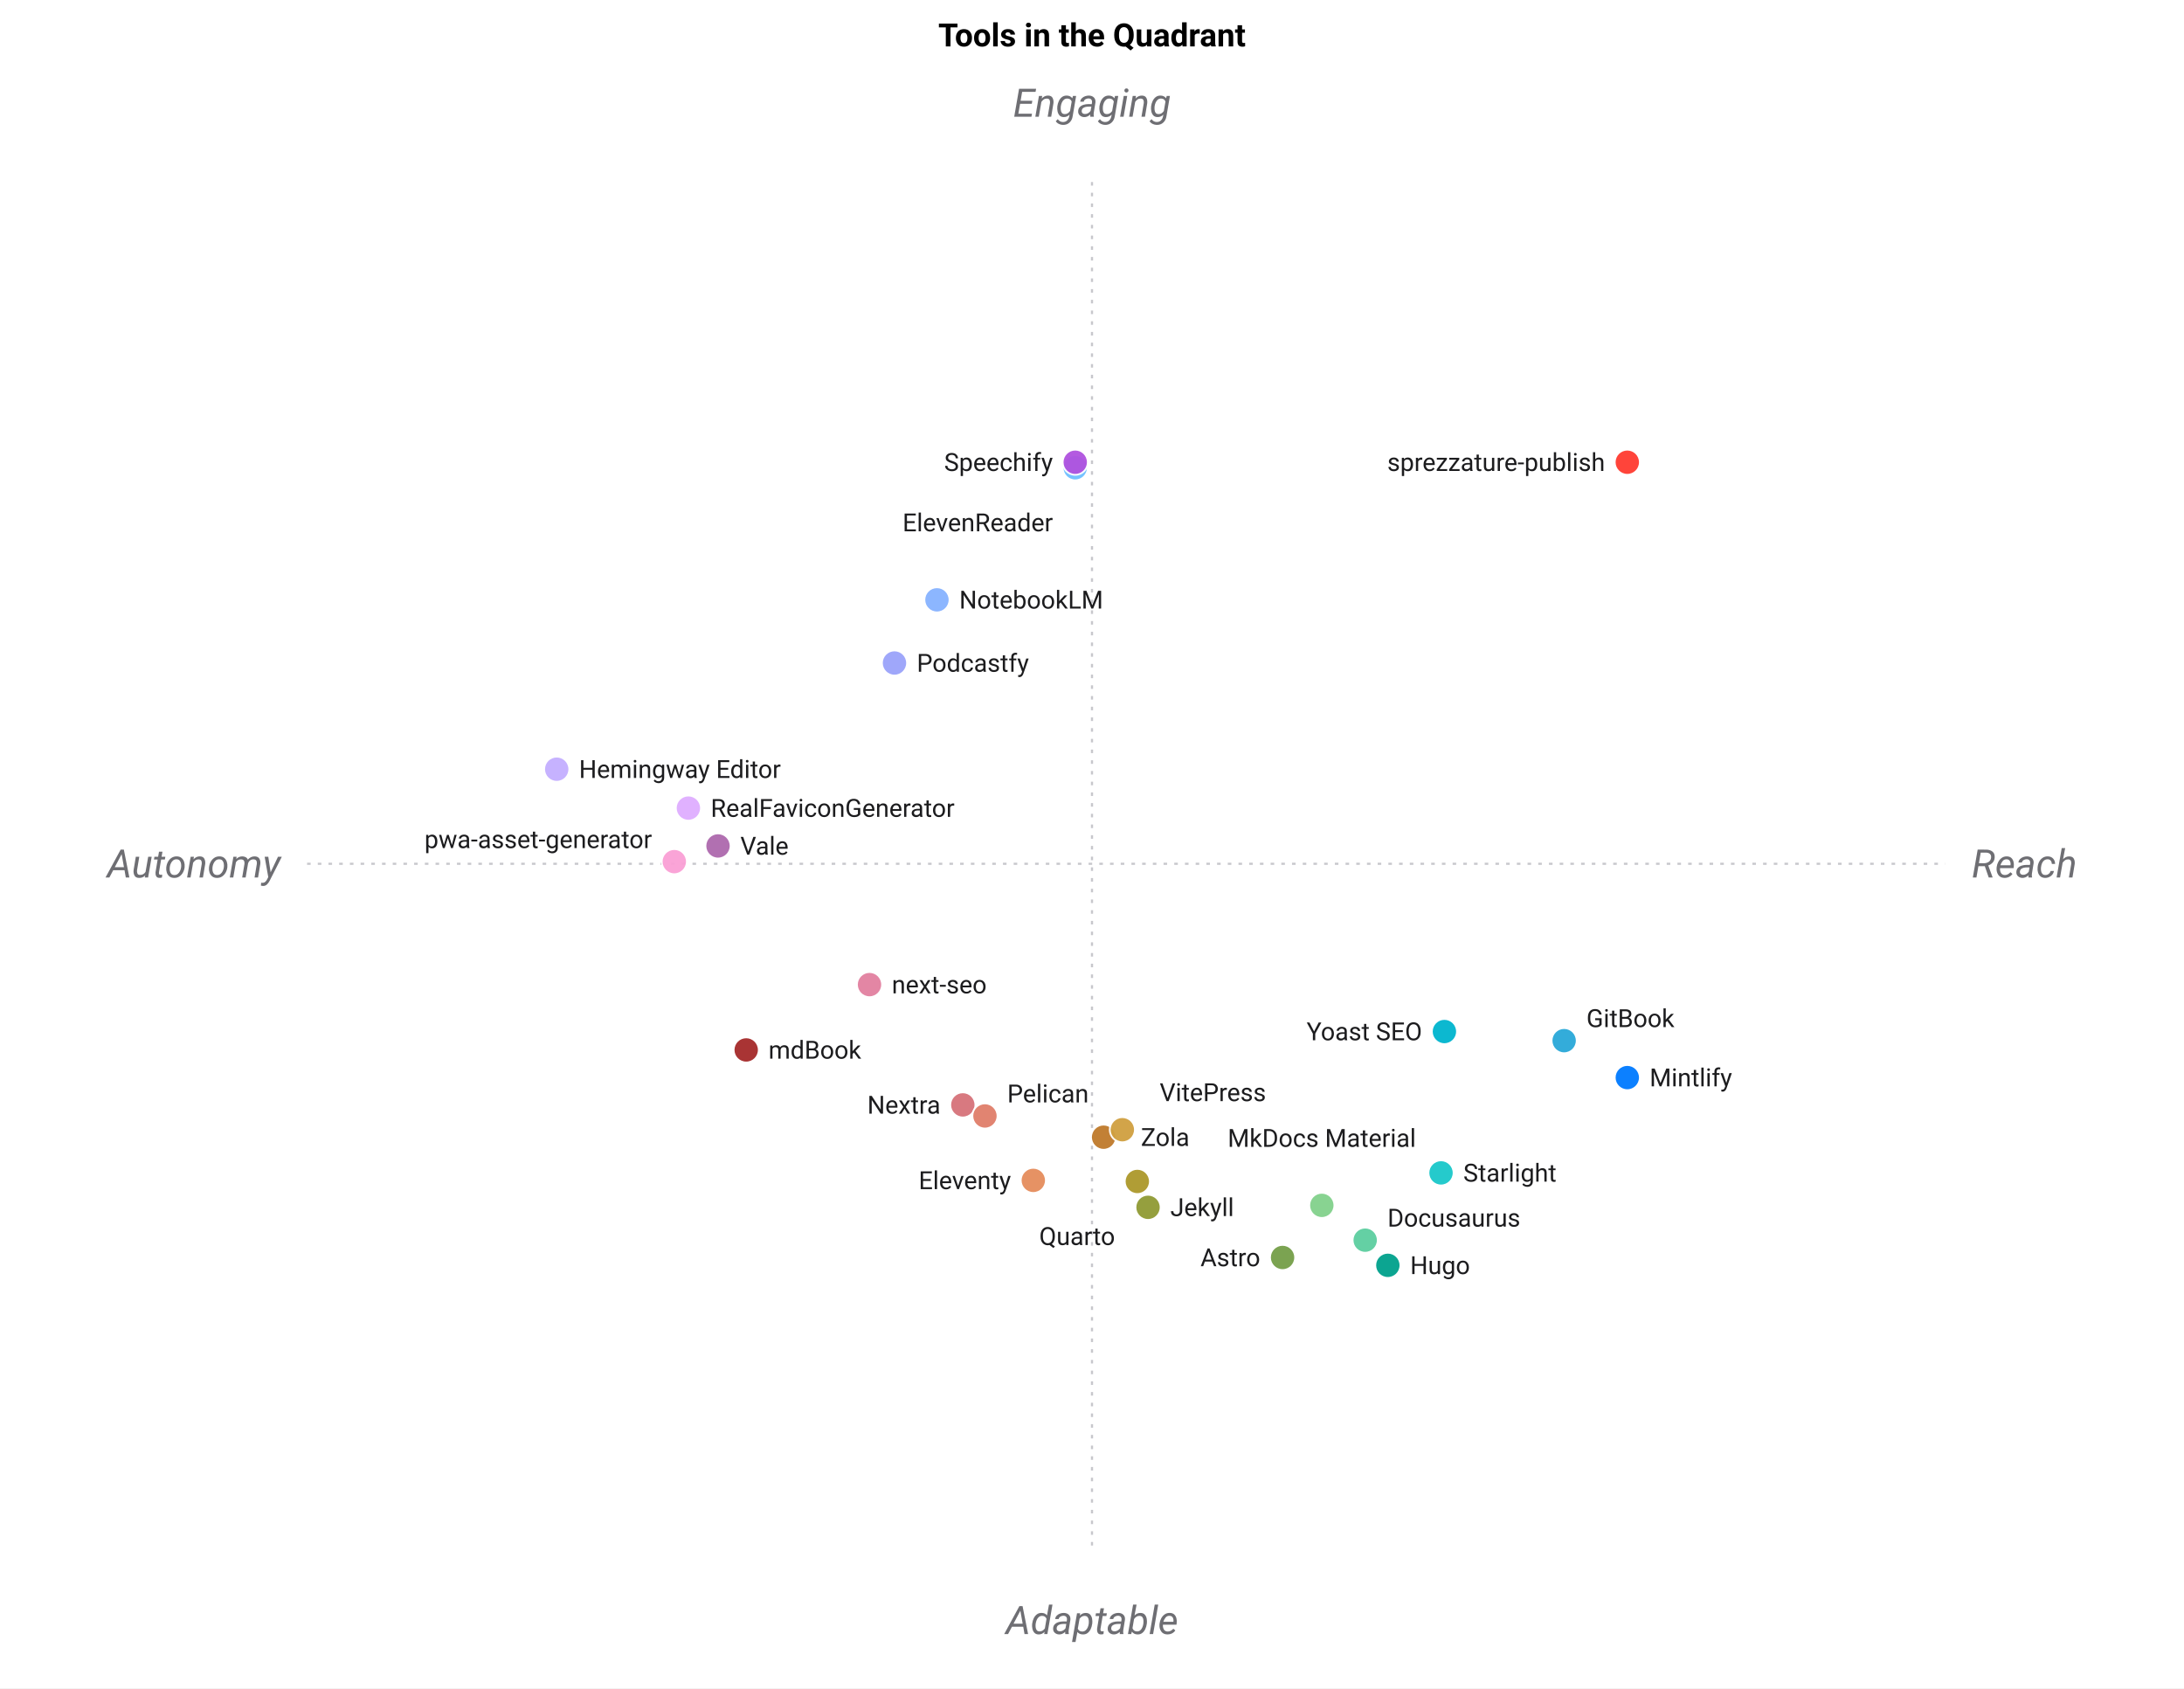
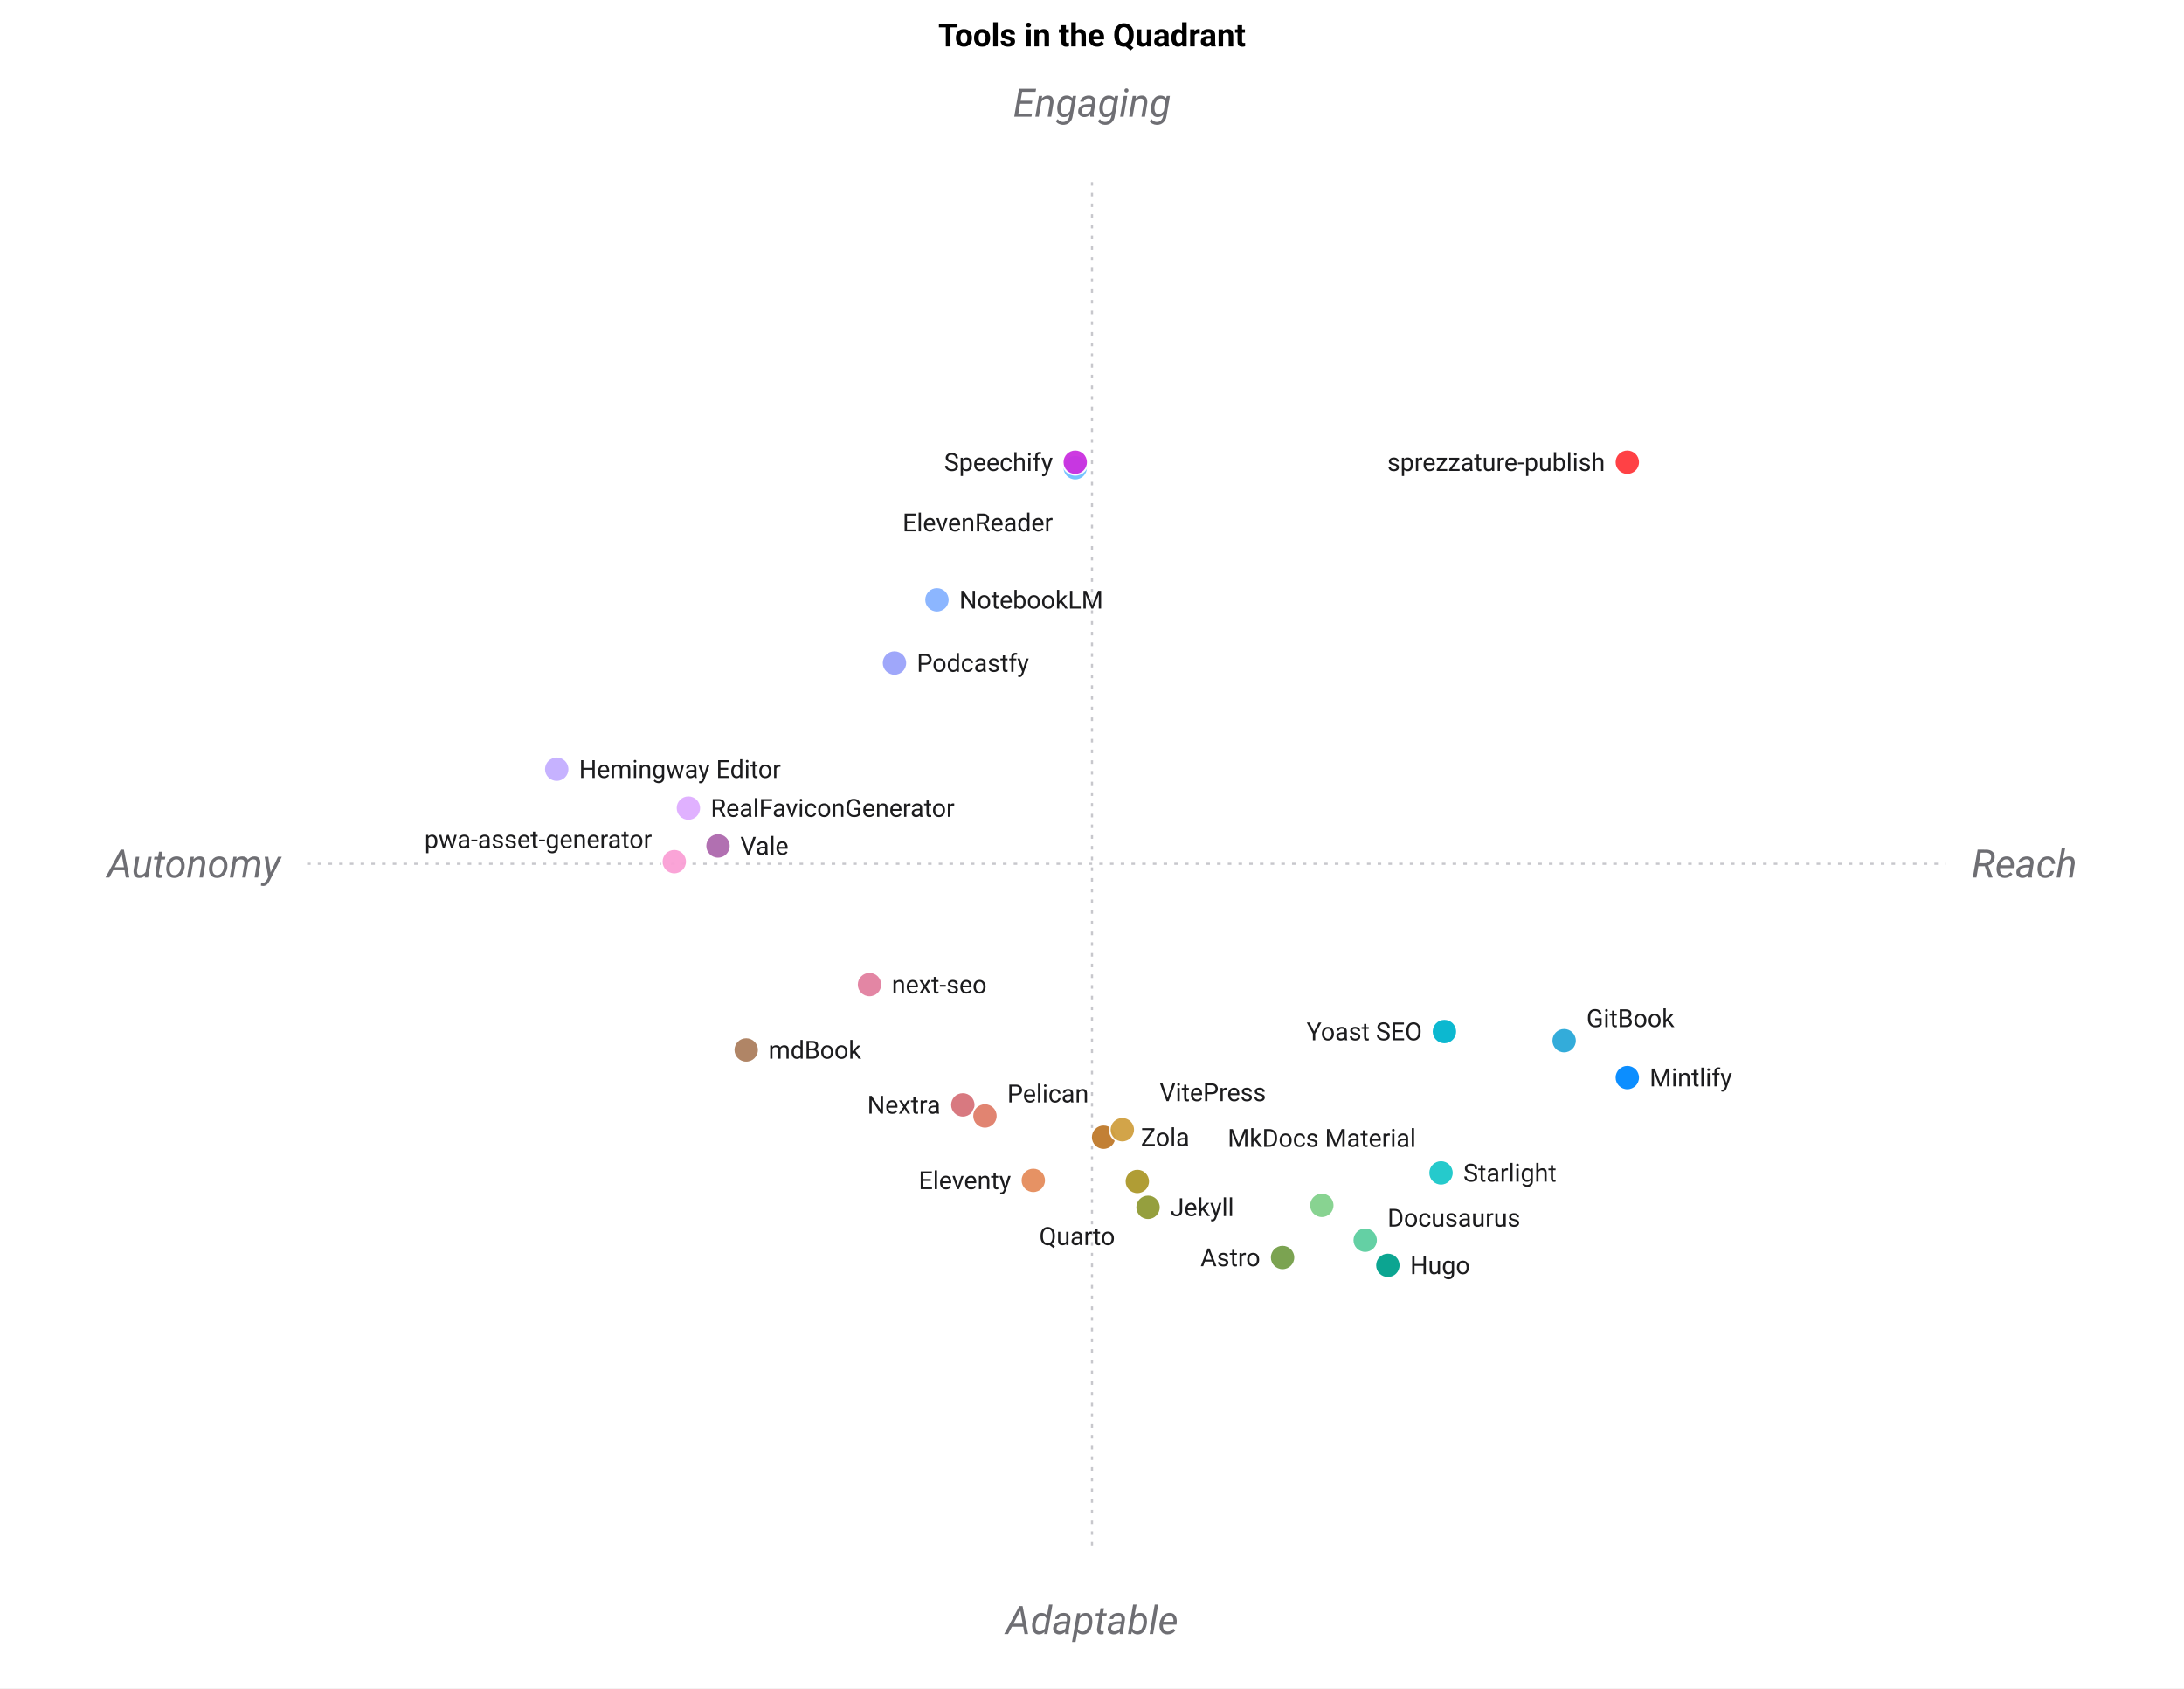
<svg xmlns="http://www.w3.org/2000/svg" width="1224" height="946" viewBox="0 0 1224 946" role="img" aria-labelledby="sp-title sp-desc" font-family="Roboto, -apple-system, Helvetica, Arial, sans-serif">
  <rect width="1224" height="946" fill="#FFFFFF" />
  <style>.sp-dot{cursor:pointer}.sp-dot:hover circle,.sp-dot:focus circle{stroke-width:2.4}.sp-dot:hover,.sp-dot:focus{filter:brightness(1.08);outline:none}</style>
  <line x1="172.1" y1="484.0" x2="1090.2" y2="484.0" stroke="#C7C7CC" stroke-width="1.2" stroke-dasharray="2,4" />
  <line x1="612.0" y1="866.0" x2="612.0" y2="102.0" stroke="#C7C7CC" stroke-width="1.2" stroke-dasharray="2,4" />
  <text data-pole="right" x="1164.0" y="491.7" font-size="22" font-style="italic" fill="#6E6E73" text-anchor="end">Reach</text>
  <text data-pole="left" x="60.0" y="491.7" font-size="22" font-style="italic" fill="#6E6E73" text-anchor="start">Autonomy</text>
  <text data-pole="top" x="612.0" y="65.4" font-size="22" font-style="italic" fill="#6E6E73" text-anchor="middle">Engaging</text>
  <text data-pole="bottom" x="612.0" y="915.6" font-size="22" font-style="italic" fill="#6E6E73" text-anchor="middle">Adaptable</text>
  <g class="sp-dot" tabindex="0" role="img" aria-label="Tools: sprezzature-publish Per-page meta tags out of the box: 5 Icon set from one logo: 5 Indexes crawlers look for: 5 Indexes language models look for: 5 Syndication feed: 4 Audio narration: 5 Sentence-synchronised read-along: 5 Plain-language rewriting: 5 Applies to HTML already published: 5 Local and offline, no account: 5 Light to install: 4 Scales past a hundred pages: 2 Themes and customisation: 2 Bilingual output and parity: 3 Maturity and ecosystem: 1">
-     <circle cx="912.0" cy="259.0" r="7.05" fill="#FF3B30" stroke="white" stroke-width="1" opacity="0.95" />
+     <circle cx="912.0" cy="259.0" r="7.05" fill="#FF383C" stroke="white" stroke-width="1" opacity="0.95" />
  </g>
  <text x="899.5" y="263.9" font-size="14" fill="#1C1C1E" text-anchor="end">sprezzature-publish</text>
  <g class="sp-dot" tabindex="0" role="img" aria-label="Tools: MkDocs Material Per-page meta tags out of the box: 4 Icon set from one logo: 2 Indexes crawlers look for: 4 Indexes language models look for: 2 Syndication feed: 3 Audio narration: 1 Sentence-synchronised read-along: 1 Plain-language rewriting: 1 Applies to HTML already published: 1 Local and offline, no account: 4 Light to install: 3 Scales past a hundred pages: 5 Themes and customisation: 4 Bilingual output and parity: 5 Maturity and ecosystem: 5">
    <circle cx="740.8" cy="675.4" r="7.05" fill="#82D18C" stroke="white" stroke-width="1" opacity="0.95" />
  </g>
  <text x="740.8" y="642.6" font-size="14" fill="#1C1C1E" text-anchor="middle">MkDocs Material</text>
  <g class="sp-dot" tabindex="0" role="img" aria-label="Tools: Hugo Per-page meta tags out of the box: 3 Icon set from one logo: 1 Indexes crawlers look for: 5 Indexes language models look for: 2 Syndication feed: 5 Audio narration: 1 Sentence-synchronised read-along: 1 Plain-language rewriting: 1 Applies to HTML already published: 1 Local and offline, no account: 5 Light to install: 5 Scales past a hundred pages: 5 Themes and customisation: 5 Bilingual output and parity: 5 Maturity and ecosystem: 5">
    <circle cx="777.8" cy="709.0" r="7.05" fill="#00A18C" stroke="white" stroke-width="1" opacity="0.95" />
  </g>
  <text x="790.3" y="713.9" font-size="14" fill="#1C1C1E" text-anchor="start">Hugo</text>
  <g class="sp-dot" tabindex="0" role="img" aria-label="Tools: Astro Per-page meta tags out of the box: 3 Icon set from one logo: 2 Indexes crawlers look for: 4 Indexes language models look for: 2 Syndication feed: 4 Audio narration: 1 Sentence-synchronised read-along: 1 Plain-language rewriting: 1 Applies to HTML already published: 1 Local and offline, no account: 4 Light to install: 2 Scales past a hundred pages: 5 Themes and customisation: 5 Bilingual output and parity: 4 Maturity and ecosystem: 5">
    <circle cx="718.8" cy="704.6" r="7.05" fill="#749E48" stroke="white" stroke-width="1" opacity="0.95" />
  </g>
  <text x="706.3" y="709.5" font-size="14" fill="#1C1C1E" text-anchor="end">Astro</text>
  <g class="sp-dot" tabindex="0" role="img" aria-label="Tools: Starlight Per-page meta tags out of the box: 4 Icon set from one logo: 2 Indexes crawlers look for: 4 Indexes language models look for: 4 Syndication feed: 3 Audio narration: 1 Sentence-synchronised read-along: 1 Plain-language rewriting: 1 Applies to HTML already published: 1 Local and offline, no account: 4 Light to install: 2 Scales past a hundred pages: 5 Themes and customisation: 3 Bilingual output and parity: 5 Maturity and ecosystem: 4">
    <circle cx="807.6" cy="657.2" r="7.05" fill="#1AC7C9" stroke="white" stroke-width="1" opacity="0.95" />
  </g>
  <text x="820.1" y="662.1" font-size="14" fill="#1C1C1E" text-anchor="start">Starlight</text>
  <g class="sp-dot" tabindex="0" role="img" aria-label="Tools: Docusaurus Per-page meta tags out of the box: 4 Icon set from one logo: 2 Indexes crawlers look for: 4 Indexes language models look for: 2 Syndication feed: 4 Audio narration: 1 Sentence-synchronised read-along: 1 Plain-language rewriting: 1 Applies to HTML already published: 1 Local and offline, no account: 4 Light to install: 2 Scales past a hundred pages: 5 Themes and customisation: 4 Bilingual output and parity: 5 Maturity and ecosystem: 5">
    <circle cx="765.1" cy="694.9" r="7.05" fill="#5CCE9F" stroke="white" stroke-width="1" opacity="0.95" />
  </g>
  <text x="777.6" y="687.3" font-size="14" fill="#1C1C1E" text-anchor="start">Docusaurus</text>
  <g class="sp-dot" tabindex="0" role="img" aria-label="Tools: Eleventy Per-page meta tags out of the box: 2 Icon set from one logo: 1 Indexes crawlers look for: 3 Indexes language models look for: 2 Syndication feed: 3 Audio narration: 1 Sentence-synchronised read-along: 1 Plain-language rewriting: 1 Applies to HTML already published: 1 Local and offline, no account: 5 Light to install: 3 Scales past a hundred pages: 4 Themes and customisation: 5 Bilingual output and parity: 3 Maturity and ecosystem: 4">
    <circle cx="579.1" cy="661.4" r="7.05" fill="#E58D5C" stroke="white" stroke-width="1" opacity="0.95" />
  </g>
  <text x="566.6" y="666.3" font-size="14" fill="#1C1C1E" text-anchor="end">Eleventy</text>
  <g class="sp-dot" tabindex="0" role="img" aria-label="Tools: Jekyll Per-page meta tags out of the box: 4 Icon set from one logo: 1 Indexes crawlers look for: 4 Indexes language models look for: 1 Syndication feed: 4 Audio narration: 1 Sentence-synchronised read-along: 1 Plain-language rewriting: 1 Applies to HTML already published: 1 Local and offline, no account: 4 Light to install: 3 Scales past a hundred pages: 4 Themes and customisation: 4 Bilingual output and parity: 3 Maturity and ecosystem: 5">
    <circle cx="643.4" cy="676.5" r="7.05" fill="#909A34" stroke="white" stroke-width="1" opacity="0.95" />
  </g>
  <text x="655.9" y="681.4" font-size="14" fill="#1C1C1E" text-anchor="start">Jekyll</text>
  <g class="sp-dot" tabindex="0" role="img" aria-label="Tools: Zola Per-page meta tags out of the box: 2 Icon set from one logo: 1 Indexes crawlers look for: 4 Indexes language models look for: 1 Syndication feed: 4 Audio narration: 1 Sentence-synchronised read-along: 1 Plain-language rewriting: 1 Applies to HTML already published: 1 Local and offline, no account: 5 Light to install: 5 Scales past a hundred pages: 4 Themes and customisation: 4 Bilingual output and parity: 4 Maturity and ecosystem: 3">
    <circle cx="618.5" cy="637.2" r="7.05" fill="#BF7A2B" stroke="white" stroke-width="1" opacity="0.95" />
  </g>
  <text x="639.4" y="642.1" font-size="14" fill="#1C1C1E" text-anchor="start">Zola</text>
  <g class="sp-dot" tabindex="0" role="img" aria-label="Tools: VitePress Per-page meta tags out of the box: 3 Icon set from one logo: 1 Indexes crawlers look for: 4 Indexes language models look for: 2 Syndication feed: 2 Audio narration: 1 Sentence-synchronised read-along: 1 Plain-language rewriting: 1 Applies to HTML already published: 1 Local and offline, no account: 4 Light to install: 2 Scales past a hundred pages: 4 Themes and customisation: 3 Bilingual output and parity: 4 Maturity and ecosystem: 4">
    <circle cx="629.0" cy="633.0" r="7.05" fill="#D0A040" stroke="white" stroke-width="1" opacity="0.95" />
  </g>
  <text x="649.9" y="617.0" font-size="14" fill="#1C1C1E" text-anchor="start">VitePress</text>
  <g class="sp-dot" tabindex="0" role="img" aria-label="Tools: Nextra Per-page meta tags out of the box: 3 Icon set from one logo: 1 Indexes crawlers look for: 3 Indexes language models look for: 1 Syndication feed: 2 Audio narration: 1 Sentence-synchronised read-along: 1 Plain-language rewriting: 1 Applies to HTML already published: 1 Local and offline, no account: 4 Light to install: 2 Scales past a hundred pages: 4 Themes and customisation: 3 Bilingual output and parity: 3 Maturity and ecosystem: 3">
    <circle cx="539.6" cy="619.1" r="7.05" fill="#D6727A" stroke="white" stroke-width="1" opacity="0.95" />
  </g>
  <text x="527.1" y="624.0" font-size="14" fill="#1C1C1E" text-anchor="end">Nextra</text>
  <g class="sp-dot" tabindex="0" role="img" aria-label="Tools: Quarto Per-page meta tags out of the box: 4 Icon set from one logo: 1 Indexes crawlers look for: 4 Indexes language models look for: 1 Syndication feed: 4 Audio narration: 1 Sentence-synchronised read-along: 1 Plain-language rewriting: 1 Applies to HTML already published: 1 Local and offline, no account: 4 Light to install: 2 Scales past a hundred pages: 4 Themes and customisation: 3 Bilingual output and parity: 3 Maturity and ecosystem: 4">
    <circle cx="637.4" cy="662.0" r="7.05" fill="#AC982B" stroke="white" stroke-width="1" opacity="0.95" />
  </g>
  <text x="624.9" y="697.6" font-size="14" fill="#1C1C1E" text-anchor="end">Quarto</text>
  <g class="sp-dot" tabindex="0" role="img" aria-label="Tools: Pelican Per-page meta tags out of the box: 2 Icon set from one logo: 1 Indexes crawlers look for: 3 Indexes language models look for: 1 Syndication feed: 4 Audio narration: 1 Sentence-synchronised read-along: 1 Plain-language rewriting: 1 Applies to HTML already published: 1 Local and offline, no account: 5 Light to install: 4 Scales past a hundred pages: 4 Themes and customisation: 3 Bilingual output and parity: 3 Maturity and ecosystem: 3">
    <circle cx="552.0" cy="625.3" r="7.05" fill="#E07E6A" stroke="white" stroke-width="1" opacity="0.95" />
  </g>
  <text x="564.5" y="617.7" font-size="14" fill="#1C1C1E" text-anchor="start">Pelican</text>
  <g class="sp-dot" tabindex="0" role="img" aria-label="Tools: mdBook Per-page meta tags out of the box: 2 Icon set from one logo: 1 Indexes crawlers look for: 2 Indexes language models look for: 1 Syndication feed: 1 Audio narration: 1 Sentence-synchronised read-along: 1 Plain-language rewriting: 1 Applies to HTML already published: 1 Local and offline, no account: 5 Light to install: 5 Scales past a hundred pages: 4 Themes and customisation: 3 Bilingual output and parity: 2 Maturity and ecosystem: 4">
-     <circle cx="418.2" cy="588.3" r="7.05" fill="#A52A2A" stroke="white" stroke-width="1" opacity="0.95" />
+     <circle cx="418.2" cy="588.3" r="7.05" fill="#AC7F5E" stroke="white" stroke-width="1" opacity="0.95" />
  </g>
  <text x="430.7" y="593.2" font-size="14" fill="#1C1C1E" text-anchor="start">mdBook</text>
  <g class="sp-dot" tabindex="0" role="img" aria-label="Tools: Mintlify Per-page meta tags out of the box: 5 Icon set from one logo: 3 Indexes crawlers look for: 5 Indexes language models look for: 5 Syndication feed: 3 Audio narration: 1 Sentence-synchronised read-along: 1 Plain-language rewriting: 1 Applies to HTML already published: 1 Local and offline, no account: 1 Light to install: 5 Scales past a hundred pages: 5 Themes and customisation: 3 Bilingual output and parity: 4 Maturity and ecosystem: 4">
-     <circle cx="912.0" cy="603.8" r="7.05" fill="#007AFF" stroke="white" stroke-width="1" opacity="0.95" />
+     <circle cx="912.0" cy="603.8" r="7.05" fill="#0088FF" stroke="white" stroke-width="1" opacity="0.95" />
  </g>
  <text x="924.5" y="608.7" font-size="14" fill="#1C1C1E" text-anchor="start">Mintlify</text>
  <g class="sp-dot" tabindex="0" role="img" aria-label="Tools: GitBook Per-page meta tags out of the box: 4 Icon set from one logo: 3 Indexes crawlers look for: 5 Indexes language models look for: 5 Syndication feed: 3 Audio narration: 1 Sentence-synchronised read-along: 1 Plain-language rewriting: 1 Applies to HTML already published: 1 Local and offline, no account: 1 Light to install: 5 Scales past a hundred pages: 5 Themes and customisation: 2 Bilingual output and parity: 4 Maturity and ecosystem: 4">
    <circle cx="876.6" cy="583.1" r="7.05" fill="#29A8D8" stroke="white" stroke-width="1" opacity="0.95" />
  </g>
  <text x="889.1" y="575.5" font-size="14" fill="#1C1C1E" text-anchor="start">GitBook</text>
  <g class="sp-dot" tabindex="0" role="img" aria-label="Tools: next-seo Per-page meta tags out of the box: 5 Icon set from one logo: 1 Indexes crawlers look for: 1 Indexes language models look for: 1 Syndication feed: 1 Audio narration: 1 Sentence-synchronised read-along: 1 Plain-language rewriting: 1 Applies to HTML already published: 2 Local and offline, no account: 5 Light to install: 5 Scales past a hundred pages: 4 Themes and customisation: 1 Bilingual output and parity: 3 Maturity and ecosystem: 4">
    <circle cx="487.3" cy="551.7" r="7.05" fill="#E280A0" stroke="white" stroke-width="1" opacity="0.95" />
  </g>
  <text x="499.8" y="556.6" font-size="14" fill="#1C1C1E" text-anchor="start">next-seo</text>
  <g class="sp-dot" tabindex="0" role="img" aria-label="Tools: Yoast SEO Per-page meta tags out of the box: 5 Icon set from one logo: 1 Indexes crawlers look for: 5 Indexes language models look for: 3 Syndication feed: 3 Audio narration: 1 Sentence-synchronised read-along: 1 Plain-language rewriting: 3 Applies to HTML already published: 4 Local and offline, no account: 3 Light to install: 3 Scales past a hundred pages: 5 Themes and customisation: 2 Bilingual output and parity: 4 Maturity and ecosystem: 5">
    <circle cx="809.5" cy="578.0" r="7.05" fill="#00B4CE" stroke="white" stroke-width="1" opacity="0.95" />
  </g>
  <text x="797.0" y="582.9" font-size="14" fill="#1C1C1E" text-anchor="end">Yoast SEO</text>
  <g class="sp-dot" tabindex="0" role="img" aria-label="Tools: RealFaviconGenerator Per-page meta tags out of the box: 1 Icon set from one logo: 5 Indexes crawlers look for: 1 Indexes language models look for: 1 Syndication feed: 1 Audio narration: 1 Sentence-synchronised read-along: 1 Plain-language rewriting: 1 Applies to HTML already published: 3 Local and offline, no account: 3 Light to install: 5 Scales past a hundred pages: 3 Themes and customisation: 1 Bilingual output and parity: 1 Maturity and ecosystem: 4">
    <circle cx="385.8" cy="452.8" r="7.05" fill="#DEADFF" stroke="white" stroke-width="1" opacity="0.95" />
  </g>
  <text x="398.3" y="457.7" font-size="14" fill="#1C1C1E" text-anchor="start">RealFaviconGenerator</text>
  <g class="sp-dot" tabindex="0" role="img" aria-label="Tools: pwa-asset-generator Per-page meta tags out of the box: 1 Icon set from one logo: 5 Indexes crawlers look for: 1 Indexes language models look for: 1 Syndication feed: 1 Audio narration: 1 Sentence-synchronised read-along: 1 Plain-language rewriting: 1 Applies to HTML already published: 3 Local and offline, no account: 4 Light to install: 2 Scales past a hundred pages: 3 Themes and customisation: 1 Bilingual output and parity: 1 Maturity and ecosystem: 3">
    <circle cx="377.9" cy="482.8" r="7.05" fill="#FAA0D5" stroke="white" stroke-width="1" opacity="0.95" />
  </g>
  <text x="365.4" y="475.2" font-size="14" fill="#1C1C1E" text-anchor="end">pwa-asset-generator</text>
  <g class="sp-dot" tabindex="0" role="img" aria-label="Tools: Vale Per-page meta tags out of the box: 1 Icon set from one logo: 1 Indexes crawlers look for: 1 Indexes language models look for: 1 Syndication feed: 1 Audio narration: 1 Sentence-synchronised read-along: 1 Plain-language rewriting: 4 Applies to HTML already published: 3 Local and offline, no account: 5 Light to install: 5 Scales past a hundred pages: 4 Themes and customisation: 1 Bilingual output and parity: 3 Maturity and ecosystem: 4">
    <circle cx="402.4" cy="474.0" r="7.05" fill="#AD69AD" stroke="white" stroke-width="1" opacity="0.95" />
  </g>
  <text x="414.9" y="478.9" font-size="14" fill="#1C1C1E" text-anchor="start">Vale</text>
  <g class="sp-dot" tabindex="0" role="img" aria-label="Tools: Hemingway Editor Per-page meta tags out of the box: 1 Icon set from one logo: 1 Indexes crawlers look for: 1 Indexes language models look for: 1 Syndication feed: 1 Audio narration: 1 Sentence-synchronised read-along: 1 Plain-language rewriting: 5 Applies to HTML already published: 1 Local and offline, no account: 3 Light to install: 4 Scales past a hundred pages: 1 Themes and customisation: 1 Bilingual output and parity: 1 Maturity and ecosystem: 4">
    <circle cx="312.0" cy="431.0" r="7.05" fill="#C3AEFF" stroke="white" stroke-width="1" opacity="0.95" />
  </g>
  <text x="324.5" y="435.9" font-size="14" fill="#1C1C1E" text-anchor="start">Hemingway Editor</text>
  <g class="sp-dot" tabindex="0" role="img" aria-label="Tools: ElevenReader Per-page meta tags out of the box: 1 Icon set from one logo: 1 Indexes crawlers look for: 1 Indexes language models look for: 1 Syndication feed: 1 Audio narration: 5 Sentence-synchronised read-along: 5 Plain-language rewriting: 1 Applies to HTML already published: 5 Local and offline, no account: 1 Light to install: 5 Scales past a hundred pages: 2 Themes and customisation: 1 Bilingual output and parity: 5 Maturity and ecosystem: 4">
    <circle cx="602.6" cy="262.1" r="7.05" fill="#6FC0FF" stroke="white" stroke-width="1" opacity="0.95" />
  </g>
  <text x="590.1" y="297.7" font-size="14" fill="#1C1C1E" text-anchor="end">ElevenReader</text>
  <g class="sp-dot" tabindex="0" role="img" aria-label="Tools: Speechify Per-page meta tags out of the box: 1 Icon set from one logo: 1 Indexes crawlers look for: 1 Indexes language models look for: 1 Syndication feed: 1 Audio narration: 5 Sentence-synchronised read-along: 5 Plain-language rewriting: 2 Applies to HTML already published: 5 Local and offline, no account: 1 Light to install: 5 Scales past a hundred pages: 2 Themes and customisation: 1 Bilingual output and parity: 5 Maturity and ecosystem: 5">
-     <circle cx="602.6" cy="259.0" r="7.05" fill="#AF52DE" stroke="white" stroke-width="1" opacity="0.95" />
+     <circle cx="602.6" cy="259.0" r="7.05" fill="#CB30E0" stroke="white" stroke-width="1" opacity="0.95" />
  </g>
  <text x="590.1" y="263.9" font-size="14" fill="#1C1C1E" text-anchor="end">Speechify</text>
  <g class="sp-dot" tabindex="0" role="img" aria-label="Tools: NotebookLM Per-page meta tags out of the box: 1 Icon set from one logo: 1 Indexes crawlers look for: 1 Indexes language models look for: 1 Syndication feed: 1 Audio narration: 5 Sentence-synchronised read-along: 2 Plain-language rewriting: 3 Applies to HTML already published: 4 Local and offline, no account: 1 Light to install: 5 Scales past a hundred pages: 3 Themes and customisation: 1 Bilingual output and parity: 4 Maturity and ecosystem: 5">
    <circle cx="525.1" cy="336.1" r="7.05" fill="#86B2FF" stroke="white" stroke-width="1" opacity="0.95" />
  </g>
  <text x="537.6" y="341.0" font-size="14" fill="#1C1C1E" text-anchor="start">NotebookLM</text>
  <g class="sp-dot" tabindex="0" role="img" aria-label="Tools: Podcastfy Per-page meta tags out of the box: 1 Icon set from one logo: 1 Indexes crawlers look for: 1 Indexes language models look for: 1 Syndication feed: 2 Audio narration: 5 Sentence-synchronised read-along: 1 Plain-language rewriting: 2 Applies to HTML already published: 4 Local and offline, no account: 3 Light to install: 3 Scales past a hundred pages: 2 Themes and customisation: 1 Bilingual output and parity: 4 Maturity and ecosystem: 2">
    <circle cx="501.3" cy="371.5" r="7.05" fill="#9AA3FA" stroke="white" stroke-width="1" opacity="0.95" />
  </g>
  <text x="513.8" y="376.4" font-size="14" fill="#1C1C1E" text-anchor="start">Podcastfy</text>
  <text x="612.0" y="26" font-size="18" font-weight="bold" fill="#000" text-anchor="middle">Tools in the Quadrant</text>
</svg>
